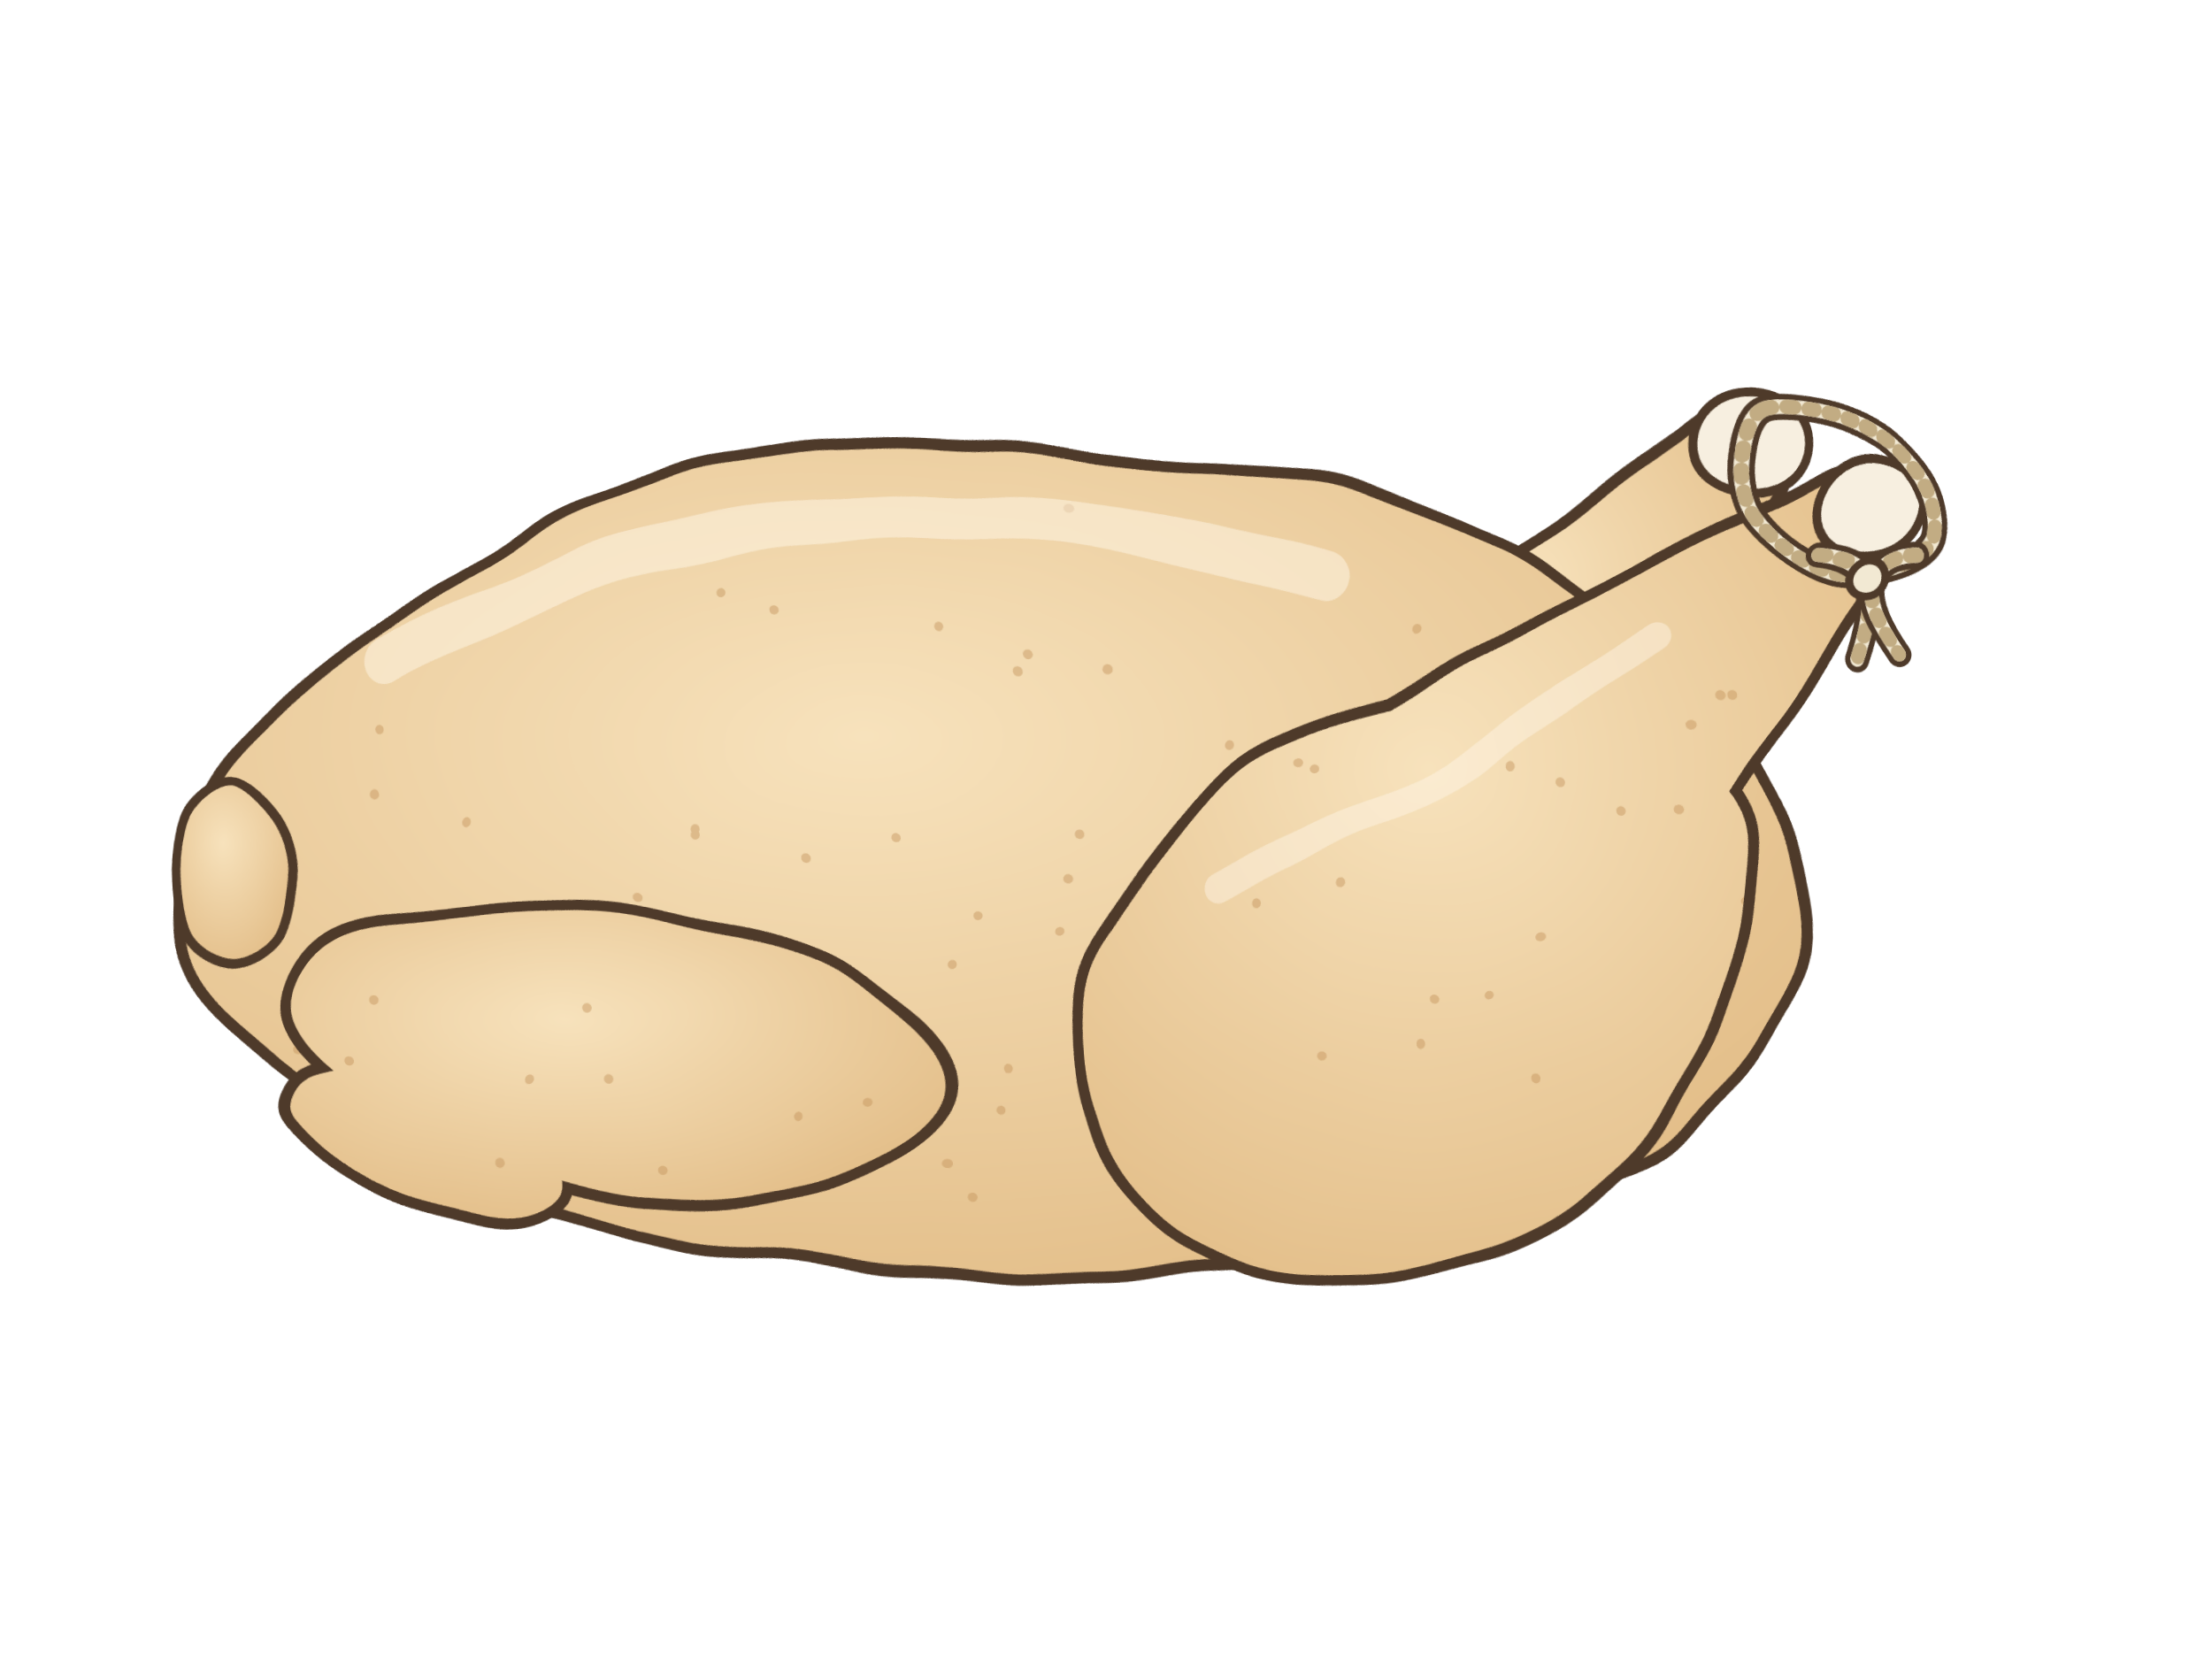
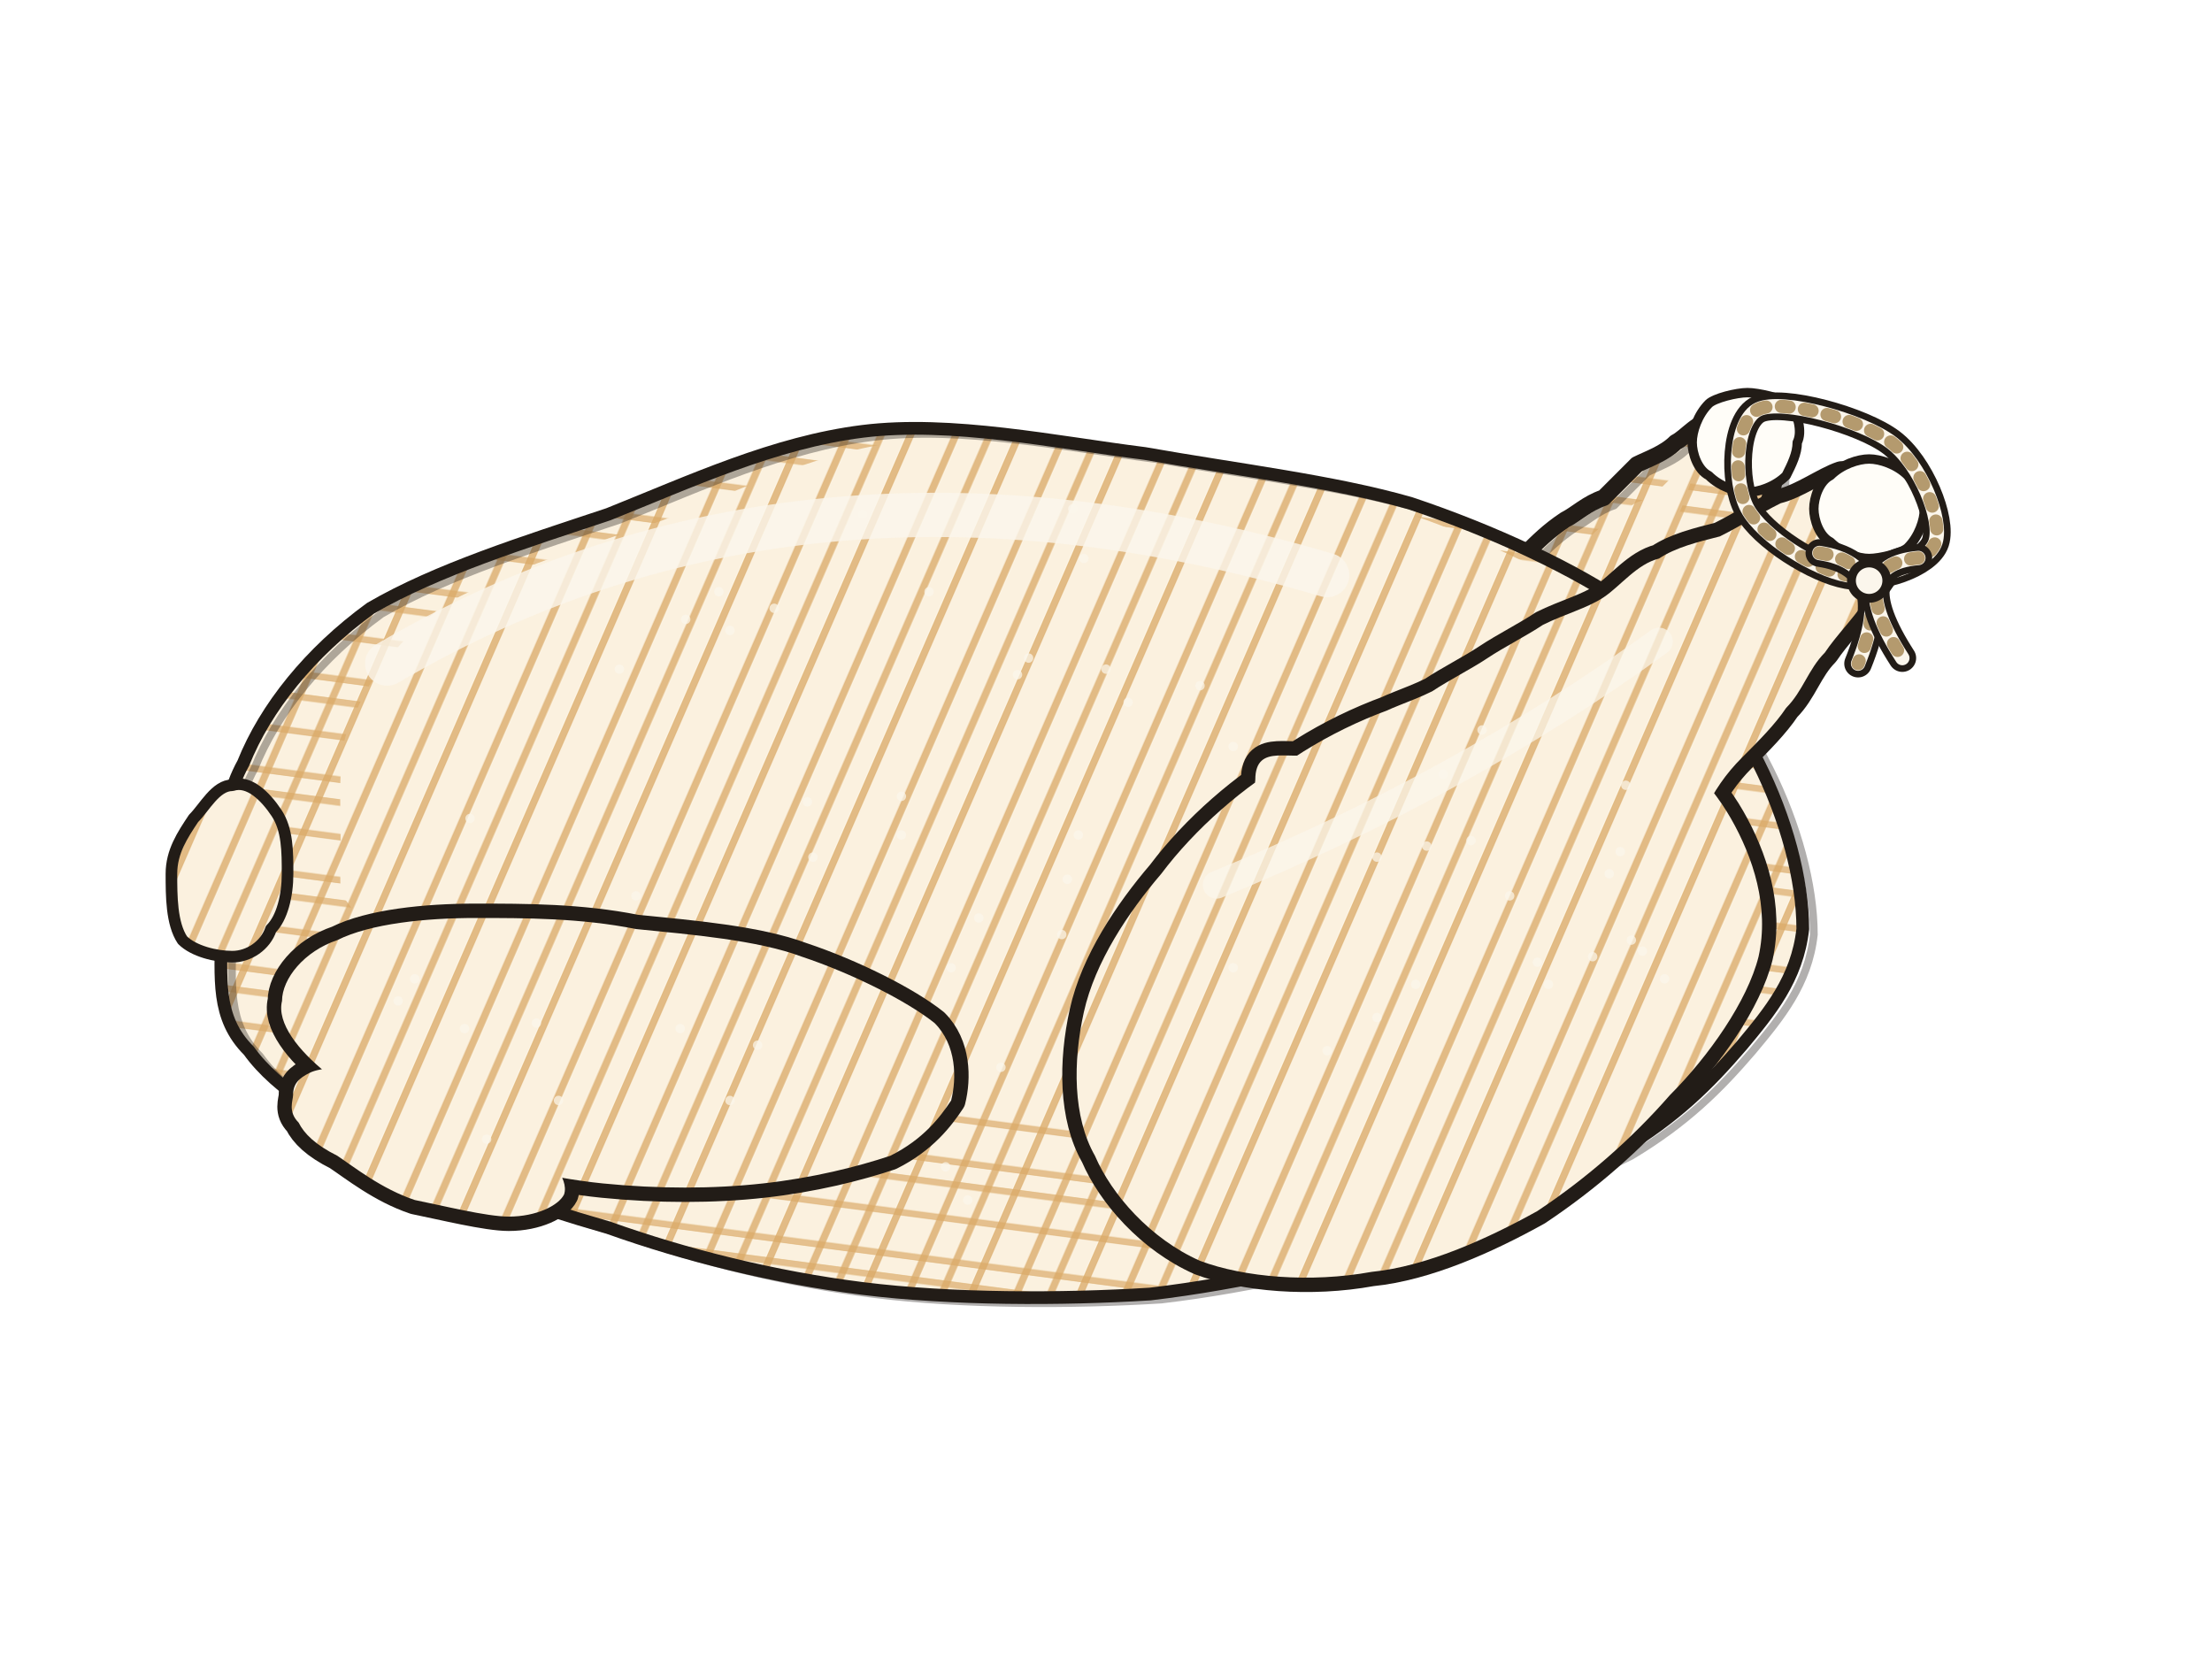
<svg xmlns="http://www.w3.org/2000/svg" viewBox="0 0 400 300">
  <defs>
-     <filter id="whole-chicken-w" x="-5%" y="-5%" width="110%" height="110%" color-interpolation-filters="sRGB">
-       <feTurbulence type="fractalNoise" baseFrequency=".03" numOctaves="2" seed="130" result="t" />
-       <feDisplacementMap in="SourceGraphic" in2="t" scale="4.5" xChannelSelector="R" yChannelSelector="G" />
-     </filter>
-     <radialGradient id="whole-chicken-C" cx=".42" cy=".36" r=".74">
-       <stop stop-color="#F7E2BC" />
-       <stop offset="1" stop-color="#E2BC86" />
-     </radialGradient>
-     <path id="whole-chicken-1" d="M327.1 168c.4 8.5-3.3 14.6-8.4 21.6c-5.1 6.9-11.5 14.6-22.2 20.1c-10.6 5.6-26.7 9.6-41.6 13.1c-14.8 3.5-31.1 6.8-47.4 7.9c-16.3 1.1-34.3.2-50.5-1.2c-16.2-1.5-32.5-4.1-46.6-7.7c-14.1-3.5-27.6-8.4-38.2-13.8c-10.5-5.4-18.7-12-25.3-18.7c-6.7-6.6-13.5-12.6-14.4-21.3c-.9-8.7 2.6-21.5 9.1-30.8c6.6-9.3 19.2-17.1 30.2-24.9c11-7.8 21.8-16.5 35.8-22c14.1-5.4 32-9.6 48.5-10.7c16.6-1.1 34 1.9 50.6 3.9c16.6 1.9 34.7 2.8 49 7.6c14.3 4.8 26.4 13.2 36.6 21.1c10.2 7.9 18.6 17 24.4 26.3c5.8 9.3 10.1 21 10.4 29.5Z" />
+     <path id="whole-chicken-1" d="M290 90c2-2 4-4 6-6c2-1 5-2 7-4c2-1 4-4 7-4c3-1 7-1 9 1c1 1 2 5 2 8c0 3-1 5-2 8c-1 2-3 5-4 7c-1 3-2 6-3 8c-1 3-3 5-4 7c-1 3-2 6-3 8c-1 3-3 5-4 8c-2 2-2 5-4 7c-1 3-2 5-3 8c-1 2-3 4-4 7c-1 3 2 8-4 8c-7 0-26 1-33-6c-7-6-10-25-10-31c-1-6 5-3 7-4c2-2 4-4 6-6c2-1 5-3 7-4c2-2 4-4 6-6c3-1 5-3 7-4c2-2 4-4 7-6c2-1 4-3 7-4Z" pathLength="100" />
+     <pattern id="whole-chicken-Ch" width="18" height="18" patternUnits="userSpaceOnUse" patternTransform="rotate(97.5)">
+       <g stroke="#D9A967" stroke-opacity="0.675">
+         <path d="M3.9 0V18M8 0V18M14.2 0V18" stroke-width="1.2" />
+       </g>
+     </pattern>
+     <pattern id="whole-chicken-C" width="18" height="18" patternUnits="userSpaceOnUse" patternTransform="rotate(23.5)">
+       <rect width="18" height="18" fill="#FBF1DF" />
+       <g stroke="#D9A967" stroke-opacity="0.75">
+         <path d="M2.1 0V18M9.6 0V18M15.2 0V18" stroke-width="1.3" />
+       </g>
+     </pattern>
    <clipPath id="whole-chicken-2">
      <use href="#whole-chicken-1" />
    </clipPath>
-     <path id="whole-chicken-3" d="M170.1 198.2c-.4 3.9-4 7.7-9 10.7c-5 2.9-12.2 6.1-20.9 7.1c-8.8 1-21.7.6-31.7-1.1c-10-1.7-20.1-5.6-28.1-9c-8-3.4-15-7.4-19.6-11.4c-4.7-4.1-8.1-8.8-8.1-12.8c-.1-4.1 2.3-8.7 7.7-11.5c5.3-2.8 15.2-4.6 24.4-5.3c9.2-.8 20.6-.8 30.6.7c10.1 1.4 21.5 4.5 29.6 7.8c8.1 3.3 14.8 7.9 19 12c4.2 4.2 6.6 8.9 6.1 12.8ZM101.6 215.5c-.9 2.3-5.1 4.1-9.6 4.2c-4.5.2-12.2-1.7-17.5-3.4c-5.3-1.7-10.5-4.5-14.1-6.8c-3.6-2.3-6.3-4.9-7.6-6.8c-1.2-2-.5-3.6.1-4.9c.7-1.3 1.8-2.5 4-3.2c2.3-.6 5.1-1.4 9.3-1c4.2.4 10.7 1.4 15.9 3.5c5.2 2 12.1 5.9 15.4 9c3.2 3.1 5.1 7.1 4.1 9.4Z" />
-     <clipPath id="whole-chicken-4">
-       <use href="#whole-chicken-3" />
+     <path id="whole-chicken-3" d="M325 80c0 2-1 4-2 6c-2 2-5 3-7 3c-2 0-5-1-7-3c-2-1-3-4-3-6c0-2 1-5 3-7c1-1 5-2 7-2c2 0 6 1 8 2c1 2 2 5 1 7Z" />
+     <path id="whole-chicken-4" d="M326 168c-1 9-6 15-11 21c-6 7-12 13-22 19c-10 5-23 11-37 16c-15 4-31 8-48 10c-16 1-36 1-52-1c-16-2-32-6-46-11c-14-4-28-9-39-14c-11-5-21-11-26-18c-6-6-5-13-5-22c0-9-1-21 4-30c4-10 12-20 23-28c12-7 28-12 43-17c15-6 30-13 46-15c16-2 35 2 51 4c17 3 34 5 48 9c15 5 30 12 40 19c11 8 18 18 23 28c5 10 8 21 8 30Z" />
+     <clipPath id="whole-chicken-5">
+       <use href="#whole-chicken-4" />
    </clipPath>
-     <path id="whole-chicken-5" d="M314.3 147c3.3 7.1 1.4 17.7-.7 26.4c-2.1 8.6-6 17.4-11.7 25.4c-5.8 8-13.7 17.2-22.9 22.5c-9.1 5.3-21.7 8.6-31.9 9.3c-10.2.7-21.5-1-29.2-4.8c-7.8-3.9-13.7-11.2-17.3-18.4c-3.5-7.1-5.4-16.1-4.1-24.6c1.2-8.5 5.7-18.4 11.8-26.5c6.1-8 15.2-16.8 24.6-21.8c9.4-5 21.7-7.6 31.8-8.3c10.2-.6 20.9.9 29.1 4.4c8.3 3.5 17.2 9.3 20.5 16.4ZM234.1 181.7c-7.6-8.8-7.5-32.5-7-40.2c.6-7.6 7-3.8 10.4-5.7c3.5-2 7-3.9 10.4-5.8c3.5-1.9 7-3.8 10.5-5.7c3.5-1.9 6.9-3.8 10.4-5.7c3.5-1.8 7-3.7 10.5-5.6c3.5-1.9 7-3.8 10.5-5.6c3.5-1.9 7.1-3.7 10.6-5.6c3.5-1.8 7.1-3.6 10.6-5.5c3.6-1.8 7.1-3.6 10.7-5.3c3.7-1.8 7.8-4.7 11.1-5.1c3.3-.3 7.1.9 8.8 3c1.8 2 2.5 5.9 1.6 9.2c-.8 3.2-4.3 6.8-6.5 10.1c-2.3 3.4-4.6 6.6-6.9 9.9c-2.3 3.2-4.7 6.4-7 9.7c-2.3 3.2-4.7 6.4-7 9.6c-2.4 3.2-4.7 6.4-7.1 9.6c-2.4 3.2-4.8 6.4-7.1 9.6c-2.4 3.1-4.8 6.3-7.2 9.5c-2.4 3.1-4.7 6.3-7.1 9.5c-2.4 3.1-4.8 6.3-7.2 9.4c-2.4 3.2.4 10-7.2 9.5c-7.7-.6-31.2-3.9-38.8-12.8Z" />
-     <clipPath id="whole-chicken-6">
-       <use href="#whole-chicken-5" />
+     <path id="whole-chicken-6" d="M49 168c-1 3-4 5-7 5c-3 0-7-1-9-3c-2-3-2-8-2-12c0-4 2-7 4-10c2-2 4-6 7-6c3-1 6 2 8 5c2 3 2 7 2 11c0 4-1 8-3 10Z" />
+     <path id="whole-chicken-7" d="M172 199c-2 3-5 7-11 10c-6 2-14 4-23 5c-9 1-19 1-29 0c-10-1-22-4-30-7c-9-4-16-8-20-13c-5-4-9-9-8-13c0-4 4-9 10-11c6-3 16-4 25-4c9 0 19 0 29 2c10 1 22 2 30 5c9 3 19 8 24 12c4 4 4 10 3 14ZM102 216c-1 2-5 4-10 4c-4 0-12-2-17-3c-6-2-11-6-14-8c-4-2-6-4-7-6c-2-2-1-4-1-5c0-2 1-3 3-4c2-1 6-1 10-1c4 1 10 2 15 4c5 2 12 6 15 9c3 3 7 7 6 10Z" />
+     <clipPath id="whole-chicken-8">
+       <use href="#whole-chicken-7" />
    </clipPath>
+     <path id="whole-chicken-9" d="M313 148c4 7 7 16 5 25c-2 8-9 18-16 25c-7 8-15 15-24 21c-9 5-20 10-30 11c-11 2-23 1-31-2c-9-4-16-12-19-19c-4-7-4-17-2-26c2-9 8-18 14-25c6-8 15-16 24-21c9-6 21-11 31-12c10-1 21 2 29 5c8 4 15 11 19 18ZM234 182c-7-9-8-33-7-41c0-7 7-3 11-5c3-2 6-5 10-6c3-2 7-3 11-5c3-2 7-4 10-6c3-2 7-4 10-6c4-2 8-3 11-5c3-2 6-6 10-7c3-2 7-3 11-4c4-2 7-4 11-6c4-1 8-4 11-5c3 0 6 1 8 3c2 2 3 6 2 9c0 3-3 7-6 11c-2 3-5 6-7 9c-3 3-4 7-7 10c-2 3-5 6-8 9c-3 3-5 6-7 10c-2 3-4 7-6 10c-2 3-6 6-8 9c-2 3-3 7-6 10c-2 4-5 6-8 9c-2 3 1 9-7 9c-8-1-31-4-39-12Z" />
+     <clipPath id="whole-chicken-10">
+       <use href="#whole-chicken-9" />
+     </clipPath>
+     <path id="whole-chicken-11" d="M338 101c-2 0-5-1-7-3c-2-1-3-4-3-6c0-2 1-5 3-6c2-2 5-3 7-3c2 0 5 1 7 3c1 1 3 4 3 6c0 2-1 5-3 7c-1 1-5 2-7 2Z" />
  </defs>
-   <g filter="url(#whole-chicken-w)" fill="none" stroke="#4E3A2A" stroke-width="2" stroke-linejoin="round" stroke-linecap="round">
-     <path d="M253.2 154.9c-7.1-6-10-24.9-10.7-30.9c-.6-6 4.4-3.4 6.6-5c2.2-1.7 4.4-3.4 6.6-5.1c2.2-1.6 4.4-3.3 6.7-5c2.2-1.6 4.4-3.3 6.6-5c2.2-1.6 4.4-3.3 6.7-4.9c2.2-1.7 4.4-3.3 6.7-5c2.2-1.6 4.4-3.3 6.7-4.9c2.2-1.6 4.5-3.2 6.8-4.9c2.2-1.6 4.5-3.2 6.8-4.8c2.4-1.5 4.4-4 7.2-4.5c2.7-.6 7.1-.3 9.2 1.4c2 1.7 3.1 6.1 3 8.8c0 2.8-2.1 5.3-3.2 7.9c-1.2 2.5-2.4 5-3.6 7.6c-1.2 2.5-2.4 5-3.6 7.5c-1.2 2.5-2.4 5-3.7 7.5c-1.2 2.5-2.4 4.9-3.7 7.4c-1.2 2.5-2.4 5-3.7 7.5c-1.2 2.4-2.5 4.9-3.8 7.4c-1.2 2.4-2.5 4.9-3.7 7.4c-1.3 2.4-2.6 4.9-3.8 7.3c-1.3 2.5 2.2 7-3.8 7.4c-6.1.4-25.1.9-32.3-5.1Z" fill="url(#whole-chicken-C)" />
-     <ellipse cx="316" cy="80" rx="10" ry="9" fill="#F7EFE0" stroke-width="1.6" />
-     <use href="#whole-chicken-1" fill="url(#whole-chicken-C)" stroke="none" />
+   <g fill="none" stroke="#221C17" stroke-width="2.6" stroke-linejoin="round" stroke-linecap="round">
+     <use href="#whole-chicken-1" fill="url(#whole-chicken-C)" stroke="none" transform="translate(.2-.7)" />
    <g clip-path="url(#whole-chicken-2)">
-       <path d="M206 160h0M180 201h0M279 189h0M207 182h0M69 132h0M126 149h0M224 151h0M256 114h0M271 164h0M67 143h0M170 193h0M252 132h0M126 150h0M170 114h0M232 183h0M137 206h0M195 151h0M115 162h0M130 107h0M121 211h0M87 173h0M175 217h0M140 110h0M278 185h0M171 211h0M234 189h0M203 190h0M54 190h0M177 166h0M200 121h0M78 204h0M193 159h0M163 151h0M297 168h0M149 180h0M172 175h0M85 148h0M186 119h0M233 150h0M99 189h0M181 193h0M147 155h0M194 92h0M222 156h0M205 202h0M128 192h0M184 122h0M192 169h0M223 135h0M116 195h0" stroke="#C4935A" stroke-width="1.7" opacity="0.45" />
-       <path d="M70 120q75-44 170-16" stroke="#FFF7E8" stroke-width="8" opacity="0.5" />
+       <use href="#whole-chicken-1" stroke="url(#whole-chicken-Ch)" stroke-width="23.5" transform="translate(2.3-10.3)" />
    </g>
-     <use href="#whole-chicken-1" />
-     <path d="M52.6 158c.1 3.5-.6 8.7-2.3 11.3c-1.8 2.5-5.6 4.1-8.3 4.1c-2.7-.1-6.4-1.9-8-4.4c-1.7-2.6-2.1-7.4-2.1-11c.1-3.6.5-7.9 2.2-10.8c1.7-2.8 5.4-6.4 7.9-6.2c2.5.1 5.4 4.4 7.2 7.2c1.7 2.9 3.2 6.3 3.4 9.8Z" fill="url(#whole-chicken-C)" stroke-width="1.6" />
-     <use href="#whole-chicken-3" stroke-width="4" />
-     <use href="#whole-chicken-3" fill="url(#whole-chicken-C)" stroke="none" />
-     <g clip-path="url(#whole-chicken-4)">
-       <path d="M52 192h0M68 181h0M106 182h0M95 195h0M120 211h0M110 195h0M145 202h0M90 210h0M48 189h0M158 199h0M63 192h0M52 193h0" stroke="#C4935A" stroke-width="1.7" opacity="0.45" />
+     <use href="#whole-chicken-1" stroke-width="1.4" stroke-opacity=".35" transform="translate(1.9 1.4)" />
+     <use href="#whole-chicken-1" stroke-width="3" stroke-dasharray="96.7 3.3" stroke-dashoffset="1.3" />
+     <use href="#whole-chicken-3" fill="#FFFDF8" stroke="none" />
+     <use href="#whole-chicken-3" stroke-width="1.7" />
+     <use href="#whole-chicken-4" fill="url(#whole-chicken-C)" stroke="none" transform="translate(.3 0)" />
+     <g clip-path="url(#whole-chicken-5)">
+       <use href="#whole-chicken-4" stroke="url(#whole-chicken-Ch)" stroke-width="36" transform="translate(3.6-15.8)" />
+       <path d="M137 206h0M195 151h0M115 162h0M130 107h0M121 211h0M87 173h0M175 217h0M140 110h0M278 185h0M171 211h0M234 189h0M203 190h0M54 190h0M177 166h0M200 121h0M78 204h0M193 159h0M163 151h0M297 168h0M149 180h0M172 175h0M85 148h0M186 119h0M233 150h0M99 189h0M181 193h0M147 155h0M194 92h0M222 156h0M205 202h0M128 192h0M184 122h0M192 169h0M223 135h0M116 195h0M250 206h0M124 112h0M156 93h0M168 107h0M196 101h0M112 121h0M132 114h0M100 201h0M284 165h0M217 124h0M226 166h0M163 144h0M146 145h0M204 127h0M265 153h0" stroke="#FBF6EC" stroke-width="1.7" opacity="0.72" />
+       <path d="M70 120q75-44 170-16" stroke="#FBF6EC" stroke-width="8" opacity="0.8" />
    </g>
-     <use href="#whole-chicken-5" stroke-width="4" />
-     <use href="#whole-chicken-5" fill="url(#whole-chicken-C)" stroke="none" />
-     <g clip-path="url(#whole-chicken-6)">
-       <path d="M293 147h0M235 138h0M273 139h0M270 180h0M320 140h0M260 181h0M219 139h0M278 169h0M312 126h0M305 131h0M227 163h0M238 191h0M282 142h0M310 126h0M247 124h0M257 189h0M279 196h0M316 163h0M243 160h0M303 146h0M218 126h0M238 139h0" stroke="#C4935A" stroke-width="1.7" opacity="0.45" />
-       <path d="M220 160q44-18 80-44" stroke="#FFF7E8" stroke-width="5" opacity="0.45" />
+     <use href="#whole-chicken-4" stroke-width="1.4" stroke-opacity=".35" transform="translate(2 1)" />
+     <use href="#whole-chicken-4" stroke-width="2.3" />
+     <use href="#whole-chicken-6" fill="url(#whole-chicken-C)" stroke="none" />
+     <use href="#whole-chicken-6" stroke-width="2.1" />
+     <use href="#whole-chicken-7" stroke-width="5.2" />
+     <use href="#whole-chicken-7" fill="url(#whole-chicken-C)" stroke="none" />
+     <g clip-path="url(#whole-chicken-8)">
+       <path d="M97 185h0M43 196h0M50 185h0M137 189h0M132 199h0M75 177h0M48 202h0M72 181h0M123 186h0M84 186h0M101 199h0M88 206h0" stroke="#FBF6EC" stroke-width="1.7" opacity="0.72" />
    </g>
-     <ellipse cx="338" cy="92" rx="10" ry="9" fill="#F7EFE0" stroke-width="1.6" />
-     <path d="M318 74c4.3-2 18.7 2 24 6c5.3 4 9.3 14 8 18c-1.3 4-10.3 7-16 6c-5.7-1-15.3-7-18-12c-2.7-5-2.3-16 2-18Z" stroke-width="4.6" />
-     <path d="M318 74c4.3-2 18.7 2 24 6c5.3 4 9.3 14 8 18c-1.3 4-10.3 7-16 6c-5.7-1-15.3-7-18-12c-2.7-5-2.3-16 2-18Z" stroke="#F2E9D3" stroke-width="2.6" />
-     <path d="M318 74c4.3-2 18.7 2 24 6c5.3 4 9.3 14 8 18c-1.3 4-10.3 7-16 6c-5.7-1-15.3-7-18-12c-2.7-5-2.3-16 2-18Z" stroke="#C2AC83" stroke-width="2.6" stroke-dasharray="1.4 2.6" />
-     <path d="M329 100q14.5 2 7 20" stroke-width="4.6" />
-     <path d="M329 100q14.5 2 7 20" stroke="#F2E9D3" stroke-width="2.6" />
-     <path d="M329 100q14.5 2 7 20" stroke="#C2AC83" stroke-width="2.6" stroke-dasharray="1.4 2.6" />
-     <path d="M347 101q-14.5 1-3 18" stroke-width="4.6" />
-     <path d="M347 101q-14.5 1-3 18" stroke="#F2E9D3" stroke-width="2.6" />
-     <path d="M347 101q-14.5 1-3 18" stroke="#C2AC83" stroke-width="2.6" stroke-dasharray="1.4 2.6" />
-     <circle cx="338" cy="105" r="3.2" fill="#F2E9D3" stroke-width="1.4" />
+     <use href="#whole-chicken-9" stroke-width="5.2" />
+     <use href="#whole-chicken-9" fill="url(#whole-chicken-C)" stroke="none" />
+     <g clip-path="url(#whole-chicken-10)">
+       <path d="M329 142h0M249 184h0M301 177h0M318 136h0M258 153h0M266 152h0M249 155h0M288 173h0M291 158h0M256 178h0M240 190h0M273 162h0M261 140h0M220 134h0M268 132h0M280 178h0M295 170h0M297 172h0M293 154h0M294 142h0M278 174h0M223 175h0" stroke="#FBF6EC" stroke-width="1.7" opacity="0.72" />
+       <path d="M220 160q44-18 80-44" stroke="#FBF6EC" stroke-width="5" opacity="0.72" />
+     </g>
+     <use href="#whole-chicken-11" fill="#FFFDF8" stroke="none" />
+     <use href="#whole-chicken-11" stroke-width="1.7" />
+     <path d="M318 74c4.3-2 18.7 2 24 6c5.3 4 9.3 14 8 18c-1.3 4-10.3 7-16 6c-5.7-1-15.3-7-18-12c-2.7-5-2.3-16 2-18Z" stroke-width="5" />
+     <path d="M318 74c4.3-2 18.7 2 24 6c5.3 4 9.3 14 8 18c-1.3 4-10.3 7-16 6c-5.7-1-15.3-7-18-12c-2.7-5-2.3-16 2-18Z" stroke="#FBF6EC" stroke-width="2.6" />
+     <path d="M318 74c4.3-2 18.7 2 24 6c5.3 4 9.3 14 8 18c-1.3 4-10.3 7-16 6c-5.7-1-15.3-7-18-12c-2.7-5-2.3-16 2-18Z" stroke="#B49A6E" stroke-width="2.4" stroke-dasharray="1.4 2.8" />
+     <path d="M329 100q14.3 2.1 7 20" stroke-width="5" />
+     <path d="M329 100q14.3 2.1 7 20" stroke="#FBF6EC" stroke-width="2.6" />
+     <path d="M329 100q14.3 2.1 7 20" stroke="#B49A6E" stroke-width="2.4" stroke-dasharray="1.4 2.8" />
+     <path d="M346.9 100.9q-13.8 1.2-2.9 18.1" stroke-width="5" />
+     <path d="M346.9 100.9q-13.8 1.2-2.9 18.1" stroke="#FBF6EC" stroke-width="2.6" />
+     <path d="M346.9 100.9q-13.8 1.2-2.9 18.1" stroke="#B49A6E" stroke-width="2.4" stroke-dasharray="1.4 2.8" />
+     <circle cx="338" cy="105" r="3.2" fill="#FBF6EC" stroke-width="1.6" />
  </g>
</svg>
